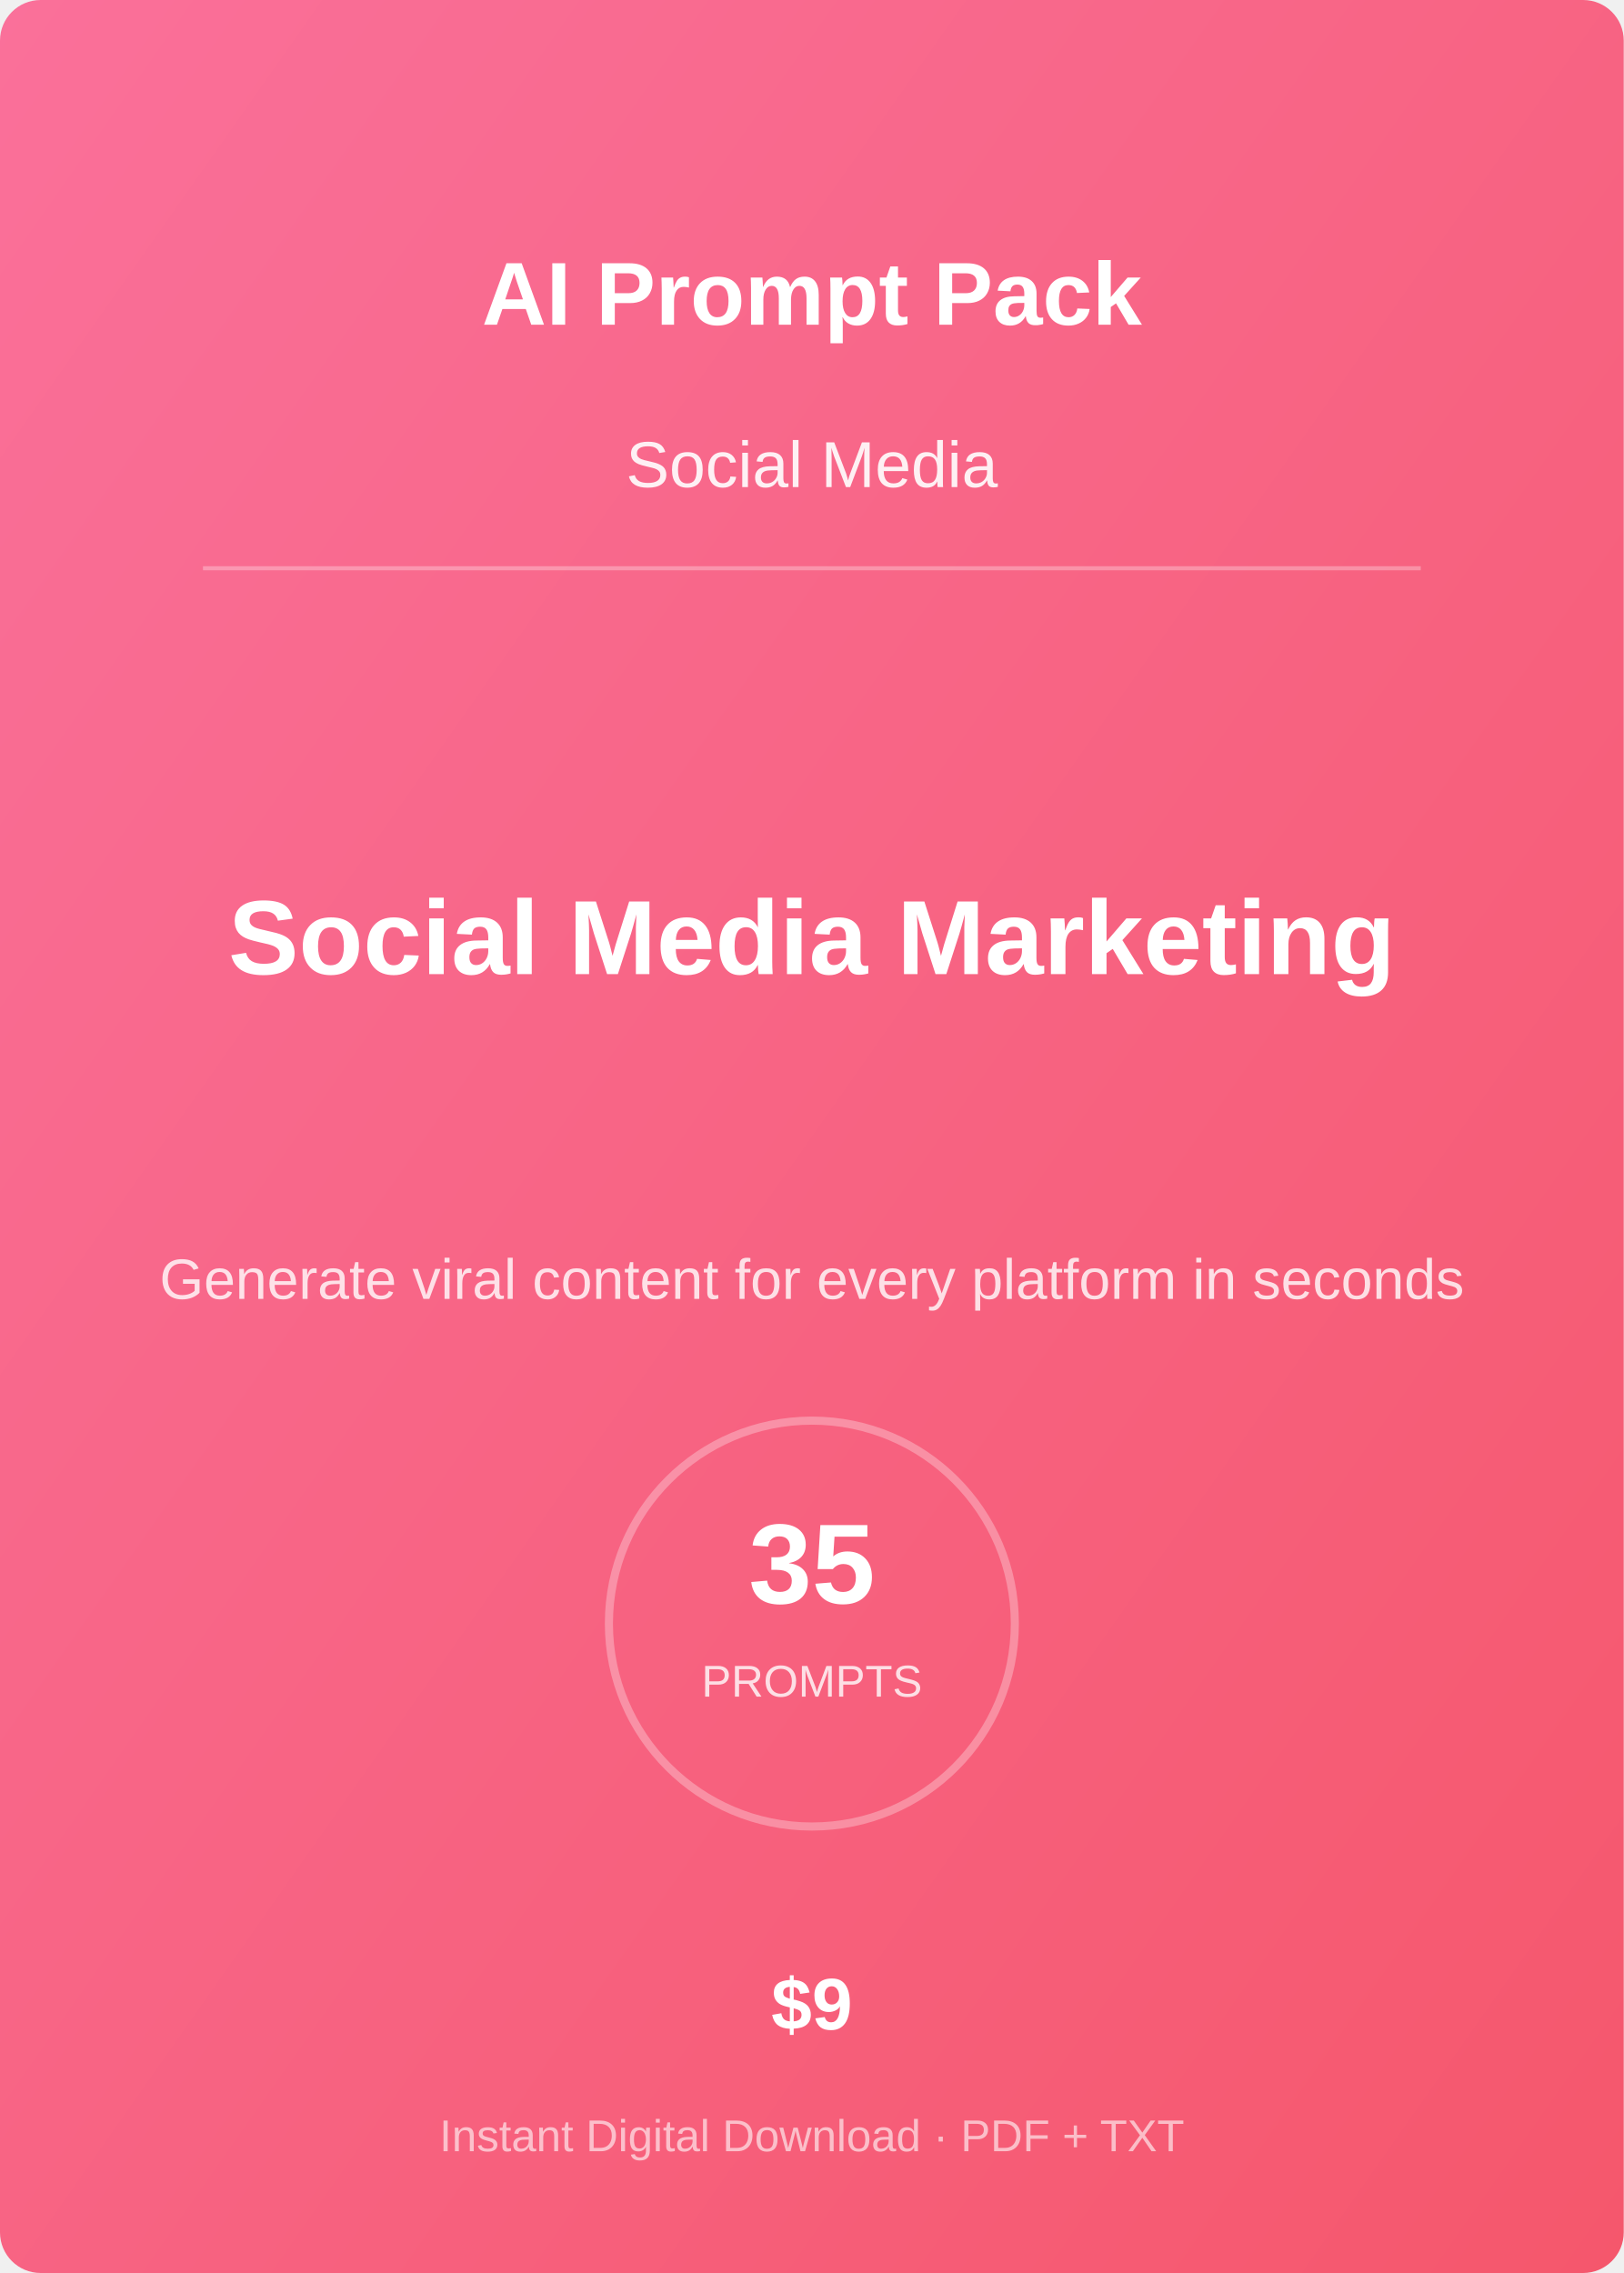
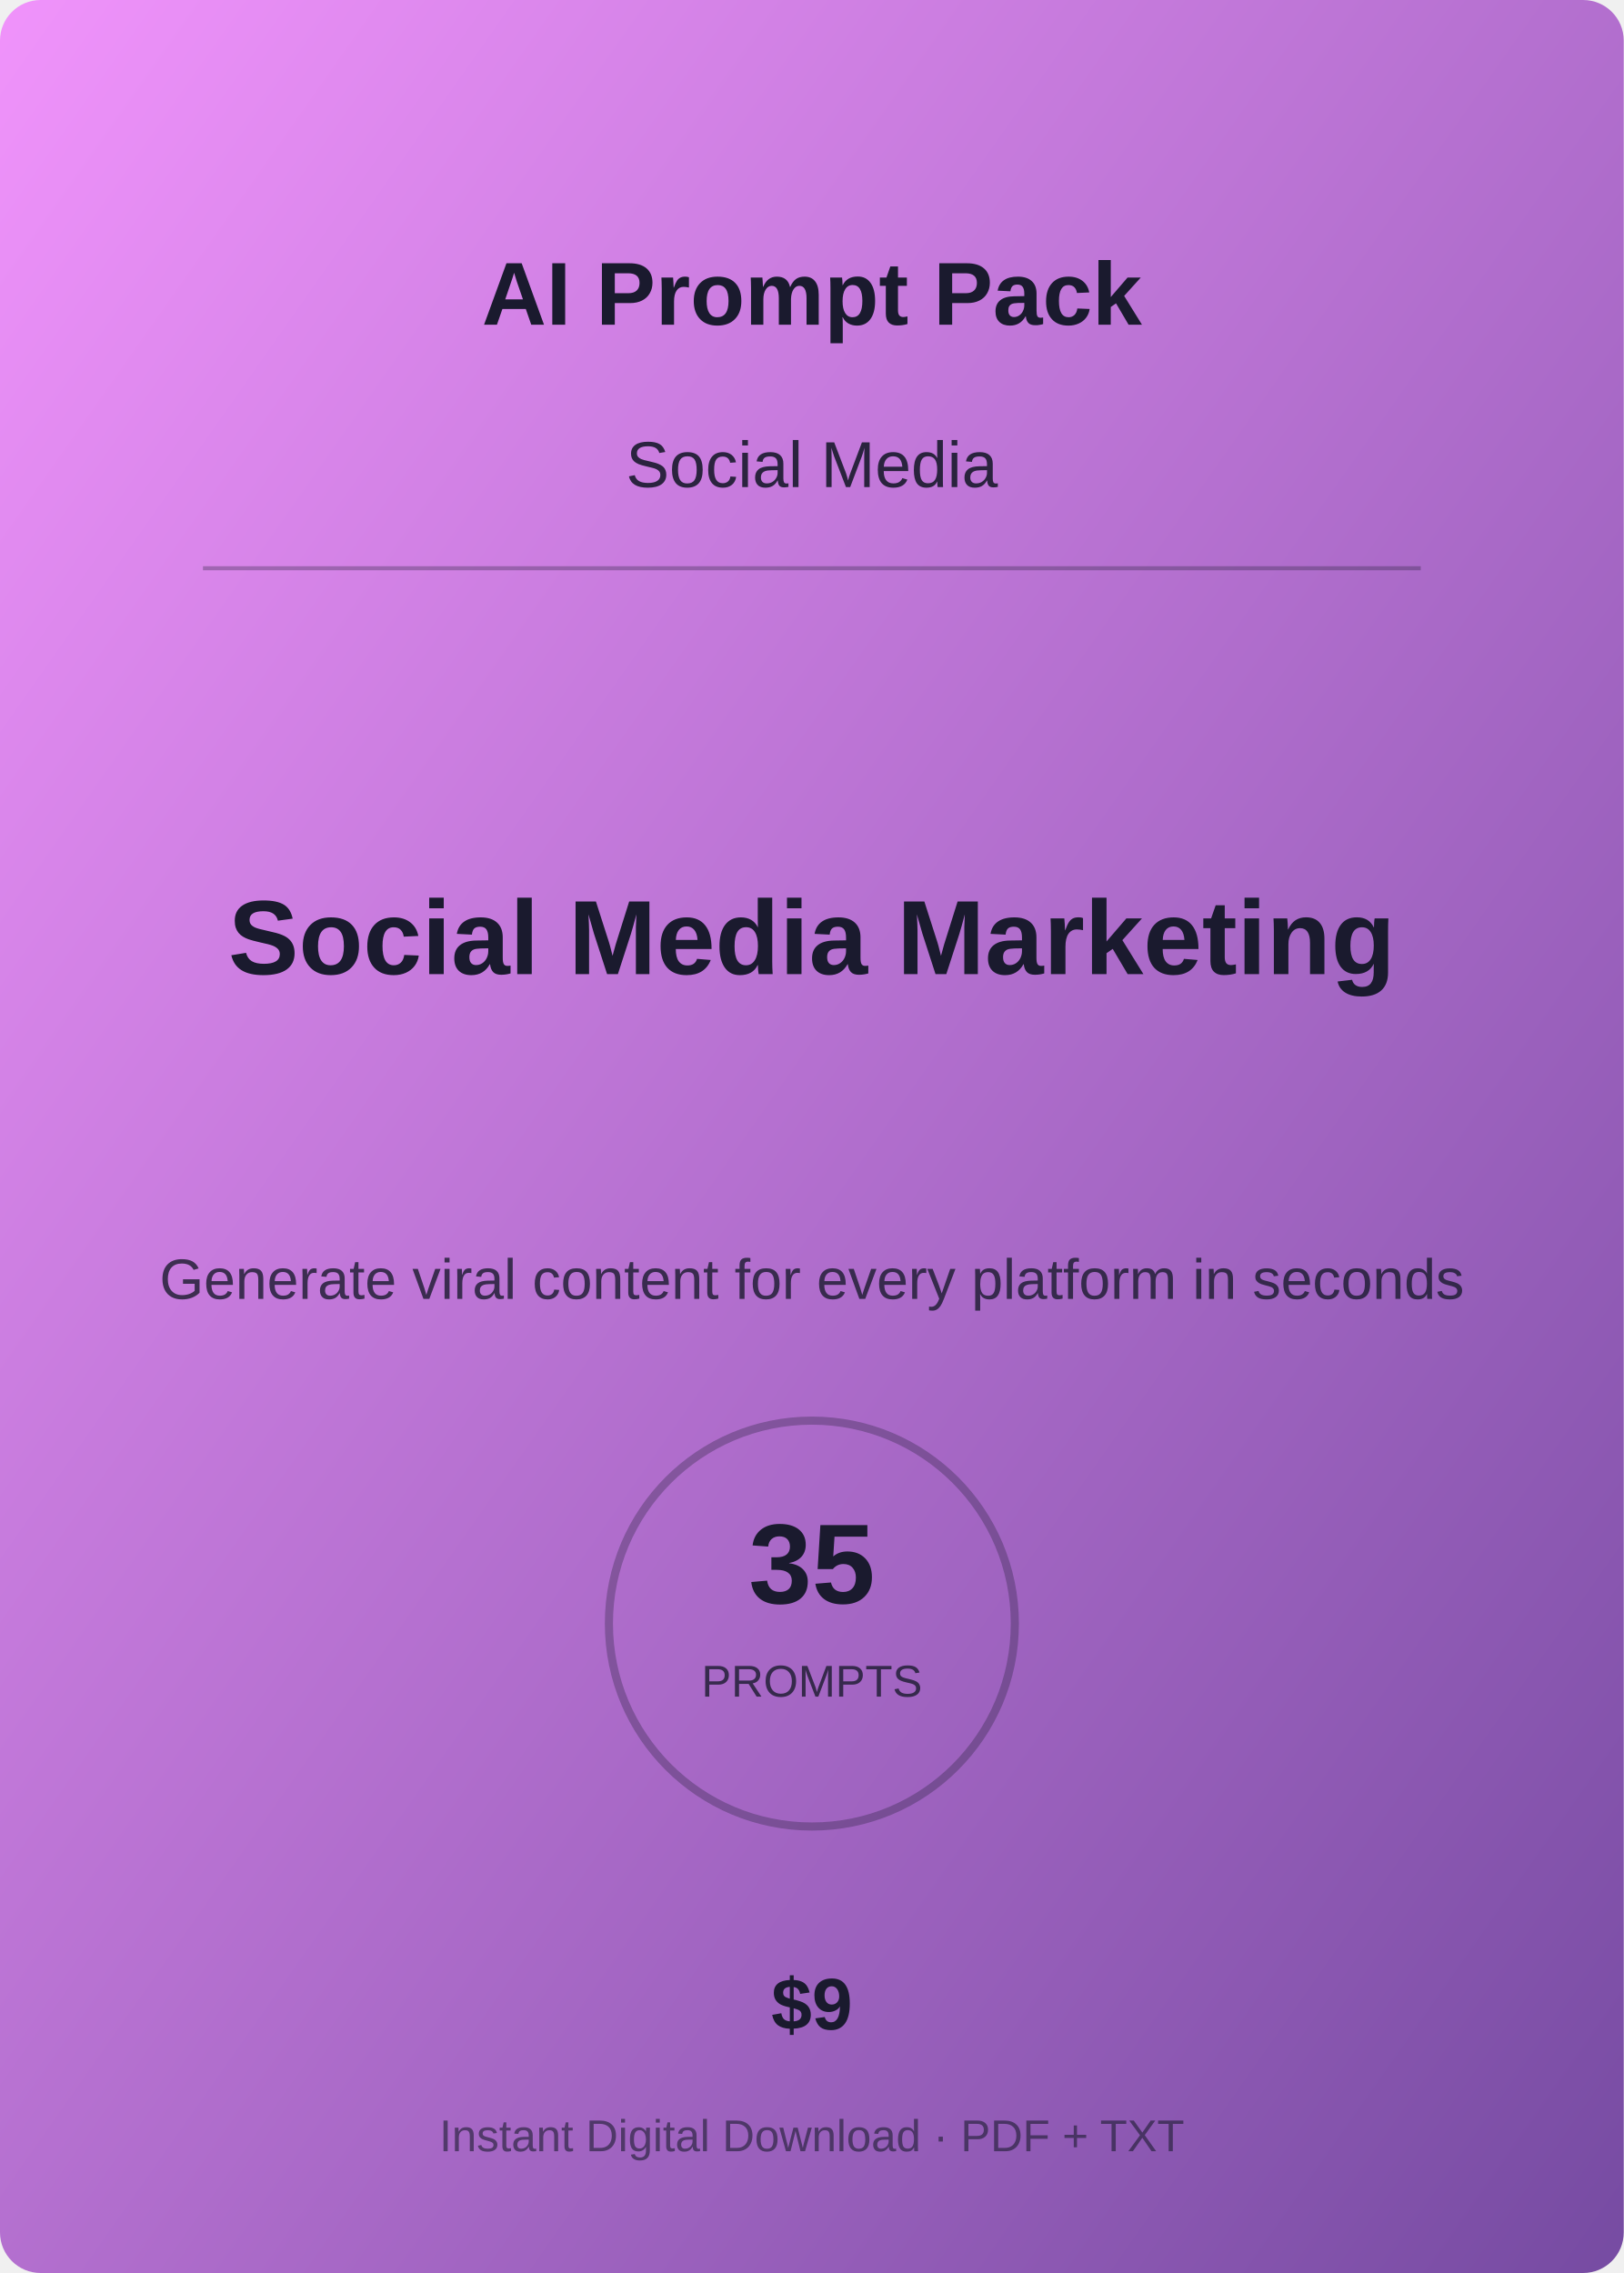
<svg xmlns="http://www.w3.org/2000/svg" viewBox="0 0 400 560">
  <defs>
    <linearGradient id="bg" x1="0%" y1="0%" x2="100%" y2="100%">
-       <stop offset="0%" style="stop-color:#fa709a" />
-       <stop offset="100%" style="stop-color:#f5576c" />
+       <stop offset="0%" style="stop-color:#f093fb" />
+       <stop offset="100%" style="stop-color:#764ba2" />
    </linearGradient>
  </defs>
  <rect width="400" height="560" fill="url(#bg)" rx="10" />
-   <text x="200" y="80" text-anchor="middle" font-family="Arial,sans-serif" font-size="22" font-weight="bold" fill="#fff">AI Prompt Pack</text>
-   <text x="200" y="120" text-anchor="middle" font-family="Arial,sans-serif" font-size="16" fill="#fff" opacity="0.9">Social Media</text>
-   <line x1="50" y1="140" x2="350" y2="140" stroke="#fff" stroke-width="1" opacity="0.3" />
-   <text x="200" y="240" text-anchor="middle" font-family="Arial,sans-serif" font-size="26" font-weight="bold" fill="#fff">Social Media Marketing</text>
-   <text x="200" y="320" text-anchor="middle" font-family="Arial,sans-serif" font-size="14" fill="#fff" opacity="0.8">Generate viral content for every platform in seconds</text>
-   <circle cx="200" cy="400" r="50" fill="none" stroke="#fff" stroke-width="2" opacity="0.3" />
-   <text x="200" y="395" text-anchor="middle" font-family="Arial,sans-serif" font-size="28" font-weight="bold" fill="#fff">35</text>
-   <text x="200" y="418" text-anchor="middle" font-family="Arial,sans-serif" font-size="11" fill="#fff" opacity="0.8">PROMPTS</text>
-   <text x="200" y="500" text-anchor="middle" font-family="Arial,sans-serif" font-size="18" font-weight="bold" fill="#fff">$9</text>
-   <text x="200" y="530" text-anchor="middle" font-family="Arial,sans-serif" font-size="11" fill="#fff" opacity="0.6">Instant Digital Download · PDF + TXT</text>
+   <text x="200" y="80" text-anchor="middle" font-family="Arial,sans-serif" font-size="22" font-weight="bold" fill="#1a1a2e">AI Prompt Pack</text>
+   <text x="200" y="120" text-anchor="middle" font-family="Arial,sans-serif" font-size="16" fill="#1a1a2e" opacity="0.9">Social Media</text>
+   <line x1="50" y1="140" x2="350" y2="140" stroke="#1a1a2e" stroke-width="1" opacity="0.3" />
+   <text x="200" y="240" text-anchor="middle" font-family="Arial,sans-serif" font-size="26" font-weight="bold" fill="#1a1a2e">Social Media Marketing</text>
+   <text x="200" y="320" text-anchor="middle" font-family="Arial,sans-serif" font-size="14" fill="#1a1a2e" opacity="0.8">Generate viral content for every platform in seconds</text>
+   <circle cx="200" cy="400" r="50" fill="none" stroke="#1a1a2e" stroke-width="2" opacity="0.3" />
+   <text x="200" y="395" text-anchor="middle" font-family="Arial,sans-serif" font-size="28" font-weight="bold" fill="#1a1a2e">35</text>
+   <text x="200" y="418" text-anchor="middle" font-family="Arial,sans-serif" font-size="11" fill="#1a1a2e" opacity="0.8">PROMPTS</text>
+   <text x="200" y="500" text-anchor="middle" font-family="Arial,sans-serif" font-size="18" font-weight="bold" fill="#1a1a2e">$9</text>
+   <text x="200" y="530" text-anchor="middle" font-family="Arial,sans-serif" font-size="11" fill="#1a1a2e" opacity="0.6">Instant Digital Download · PDF + TXT</text>
</svg>
